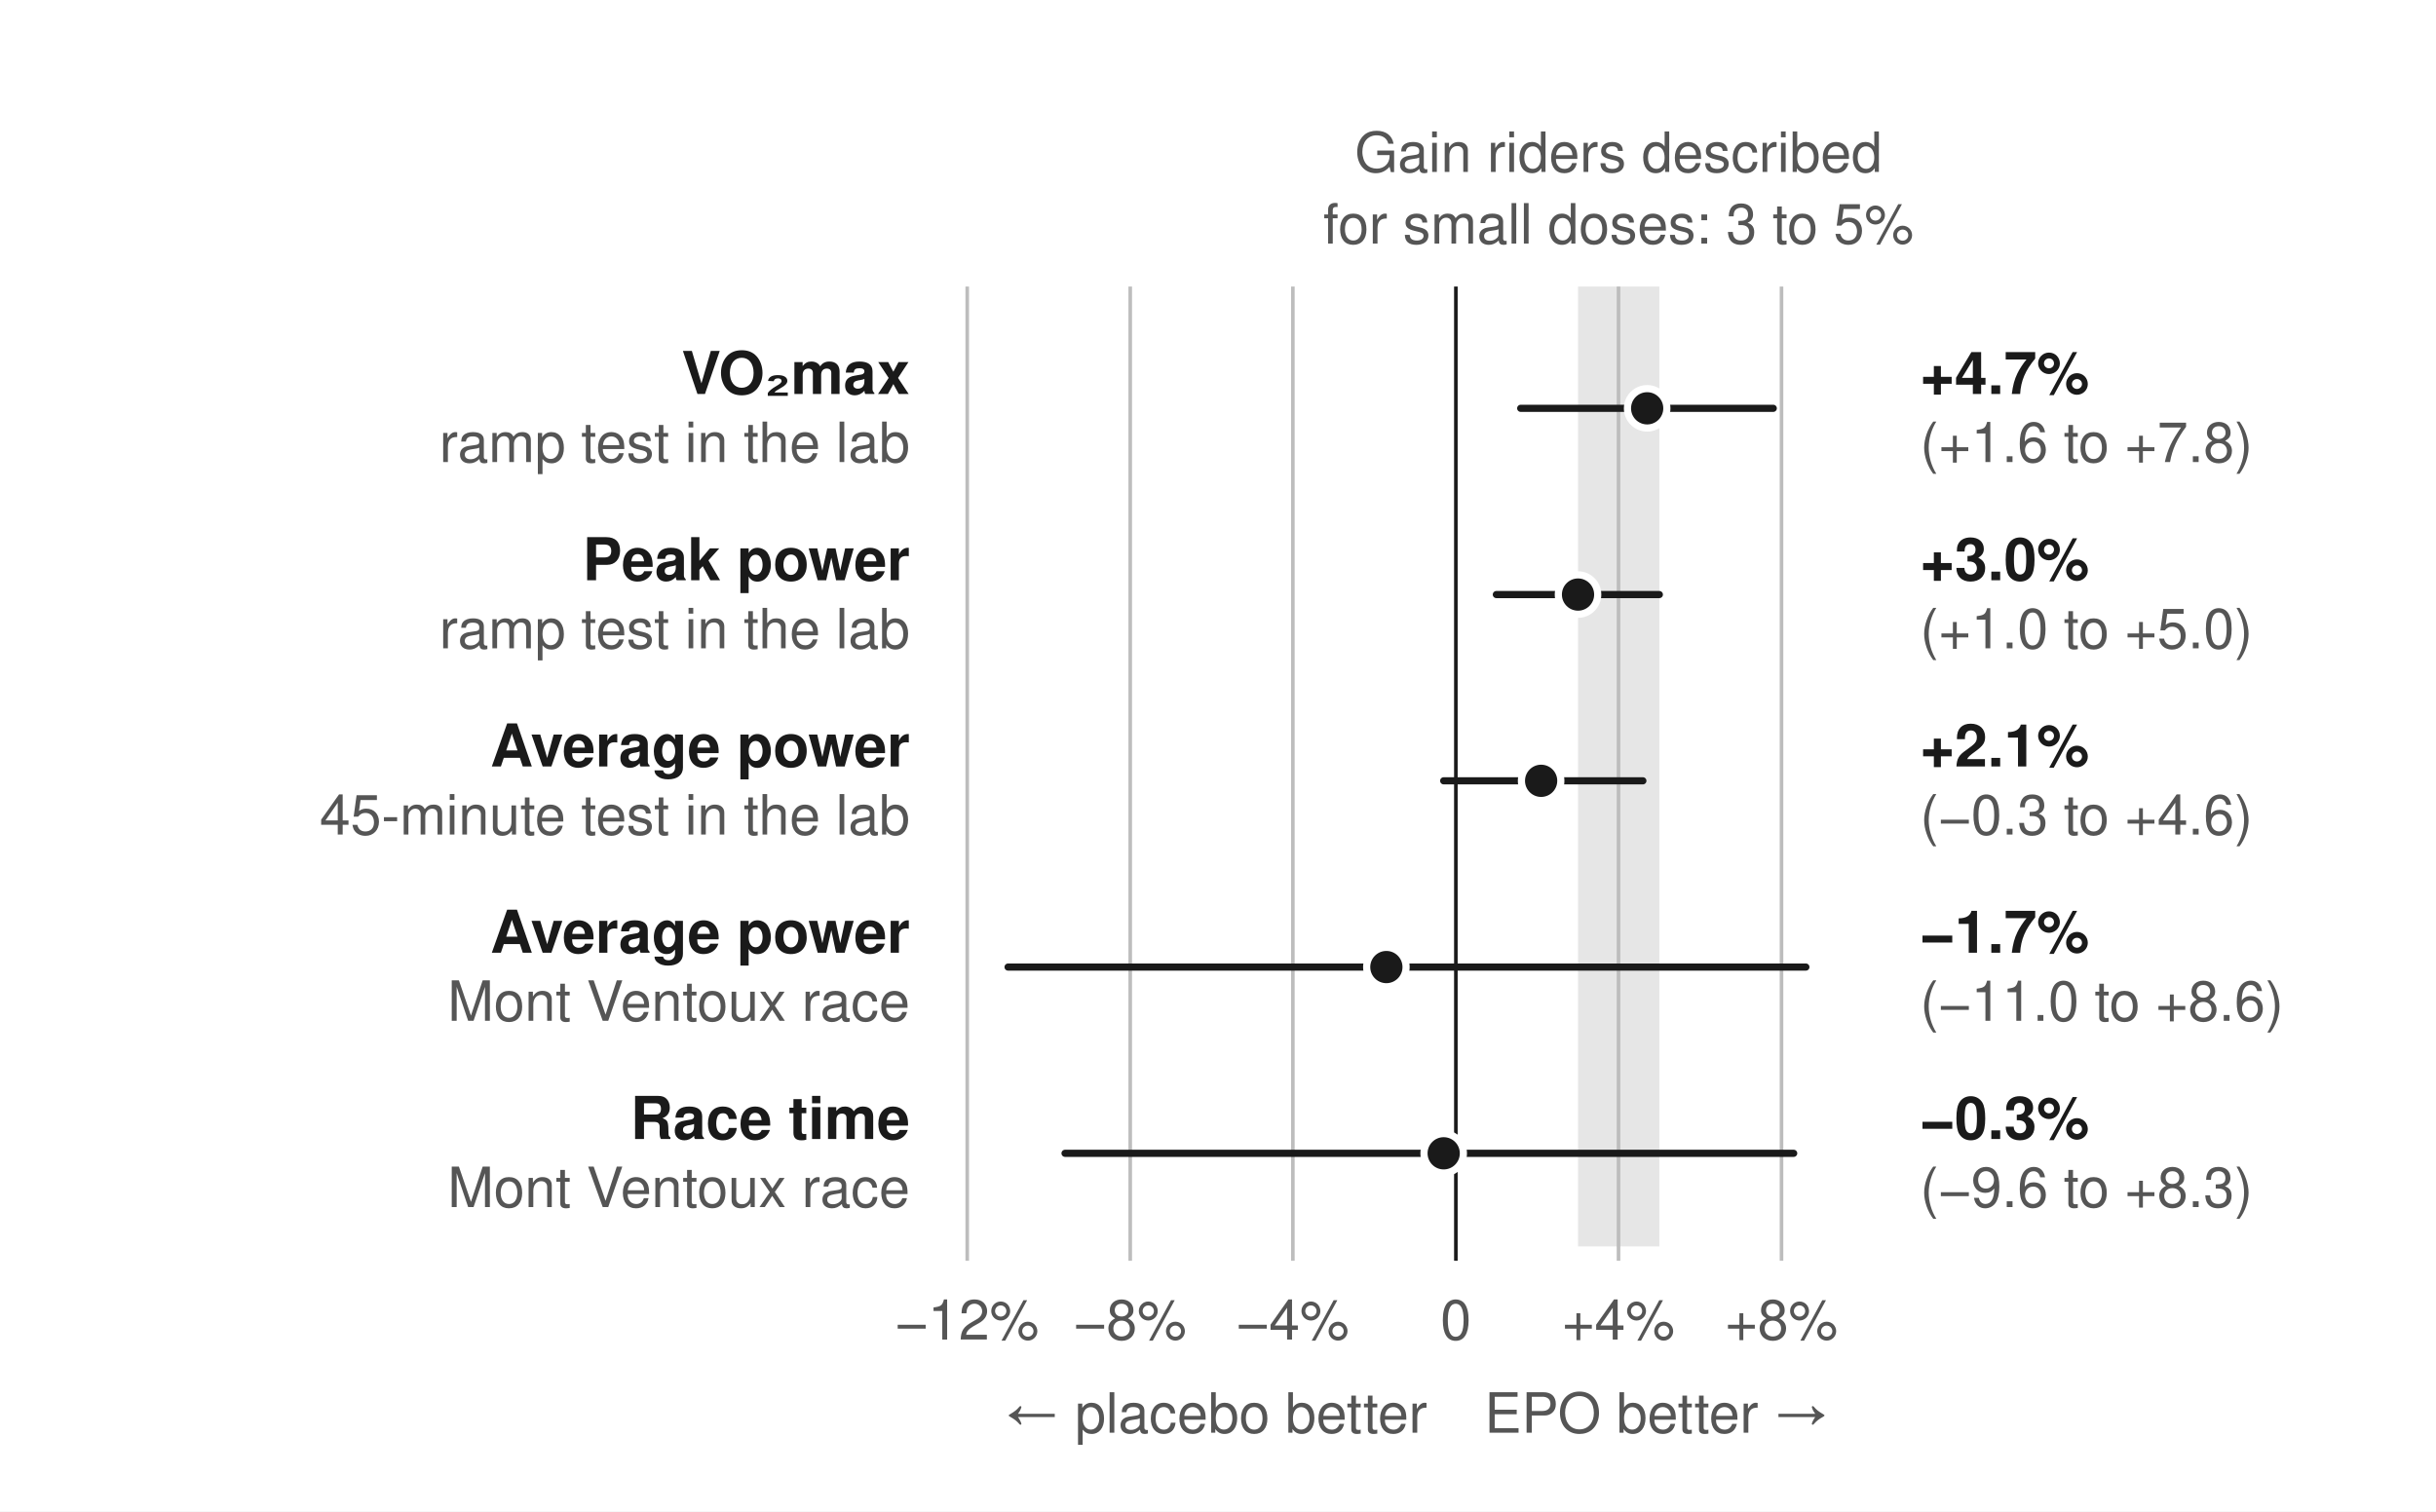
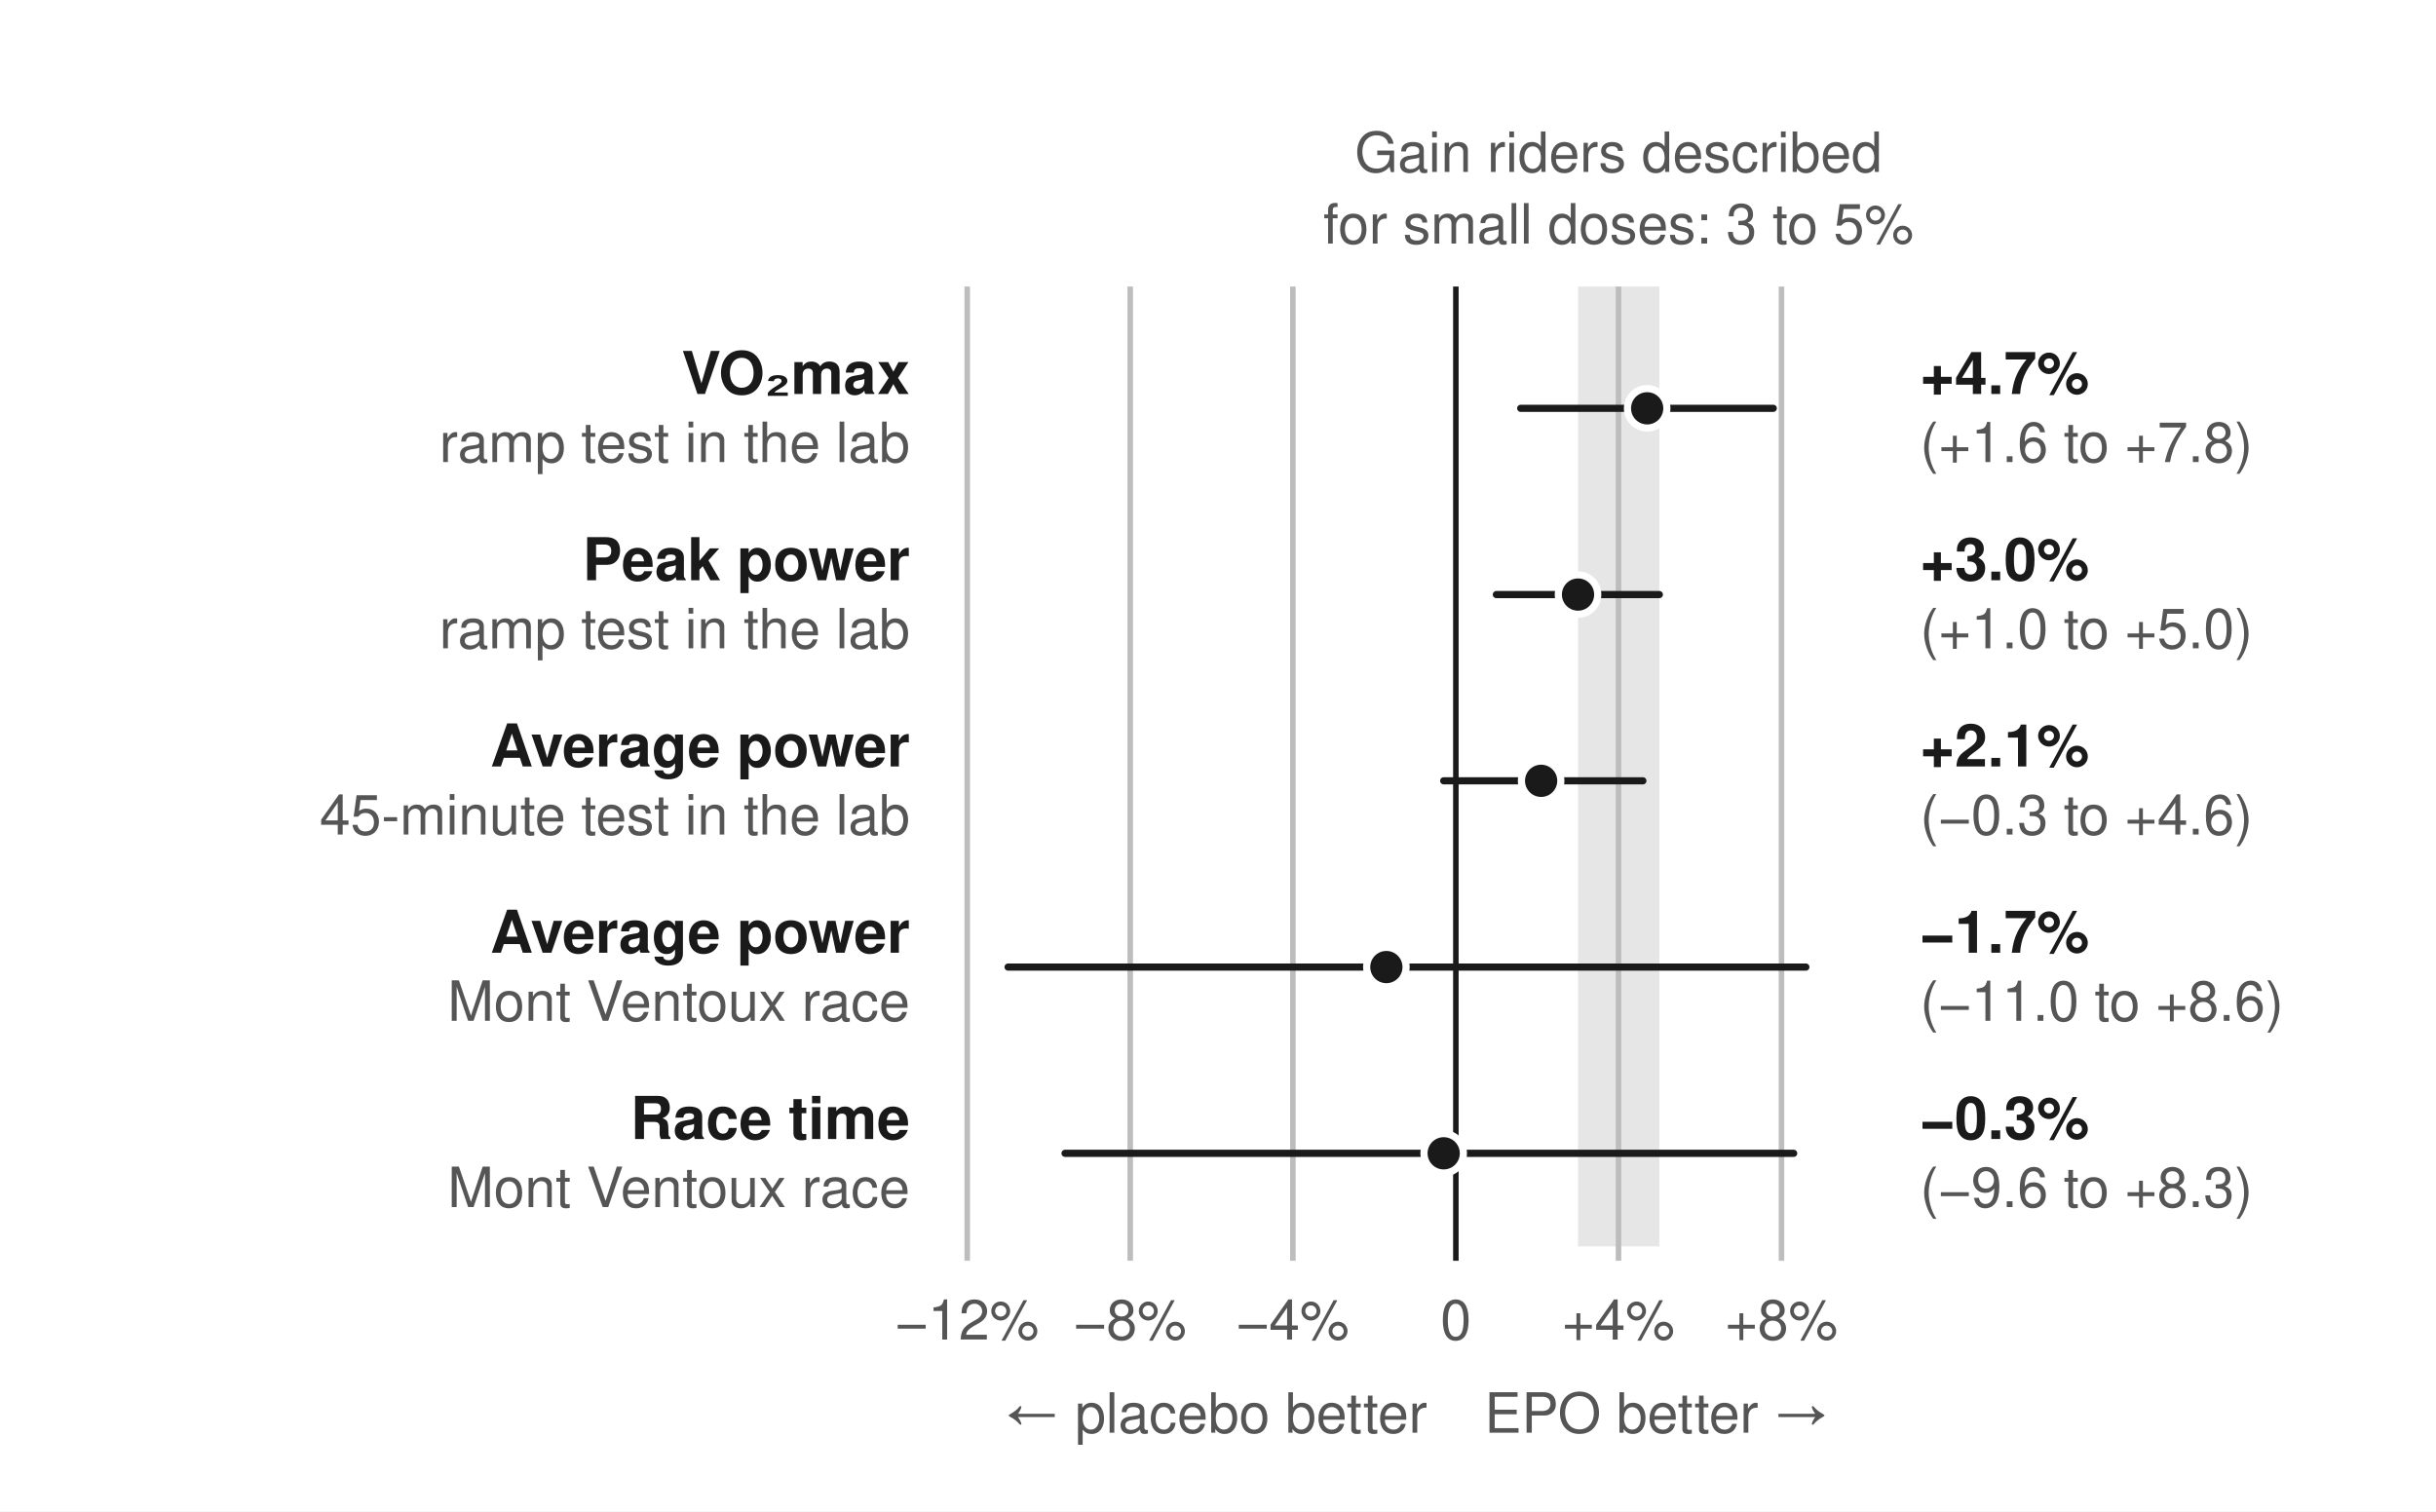
<svg xmlns="http://www.w3.org/2000/svg" viewBox="0 0 680 422" width="680" height="422" role="img" aria-label="Advantage to the EPO group on five measures, with 95% confidence intervals">
  <rect width="680" height="422" fill="#ffffff" />
  <rect x="440.5" y="80" width="22.7" height="268" fill="#e6e6e6" />
  <text x="451.8" y="48.0" font-family="IBM Plex Sans, Helvetica, Arial, sans-serif" font-size="15.5" fill="#555555" text-anchor="middle" font-weight="400">Gain riders described</text>
  <text x="451.8" y="68.0" font-family="IBM Plex Sans, Helvetica, Arial, sans-serif" font-size="15.5" fill="#555555" text-anchor="middle" font-weight="400">for small doses: 3 to 5%</text>
-   <line x1="270.0" y1="80" x2="270.0" y2="352" stroke="#bdbdbd" stroke-width="1" />
+   <line x1="270.0" y1="80" x2="270.0" y2="352" stroke="#bdbdbd" stroke-width="1.54" />
  <text x="270.0" y="374.0" font-family="IBM Plex Sans, Helvetica, Arial, sans-serif" font-size="15.5" fill="#555555" text-anchor="middle" font-weight="400">−12%</text>
-   <line x1="315.5" y1="80" x2="315.5" y2="352" stroke="#bdbdbd" stroke-width="1" />
+   <line x1="315.5" y1="80" x2="315.5" y2="352" stroke="#bdbdbd" stroke-width="1.54" />
  <text x="315.5" y="374.0" font-family="IBM Plex Sans, Helvetica, Arial, sans-serif" font-size="15.5" fill="#555555" text-anchor="middle" font-weight="400">−8%</text>
-   <line x1="360.9" y1="80" x2="360.9" y2="352" stroke="#bdbdbd" stroke-width="1" />
+   <line x1="360.9" y1="80" x2="360.9" y2="352" stroke="#bdbdbd" stroke-width="1.54" />
  <text x="360.9" y="374.0" font-family="IBM Plex Sans, Helvetica, Arial, sans-serif" font-size="15.5" fill="#555555" text-anchor="middle" font-weight="400">−4%</text>
  <line x1="406.4" y1="80" x2="406.4" y2="352" stroke="#bdbdbd" stroke-width="0" />
  <text x="406.4" y="374.0" font-family="IBM Plex Sans, Helvetica, Arial, sans-serif" font-size="15.5" fill="#555555" text-anchor="middle" font-weight="400">0</text>
-   <line x1="451.8" y1="80" x2="451.8" y2="352" stroke="#bdbdbd" stroke-width="1" />
+   <line x1="451.8" y1="80" x2="451.8" y2="352" stroke="#bdbdbd" stroke-width="1.54" />
  <text x="451.8" y="374.0" font-family="IBM Plex Sans, Helvetica, Arial, sans-serif" font-size="15.5" fill="#555555" text-anchor="middle" font-weight="400">+4%</text>
-   <line x1="497.3" y1="80" x2="497.3" y2="352" stroke="#bdbdbd" stroke-width="1" />
+   <line x1="497.3" y1="80" x2="497.3" y2="352" stroke="#bdbdbd" stroke-width="1.54" />
  <text x="497.3" y="374.0" font-family="IBM Plex Sans, Helvetica, Arial, sans-serif" font-size="15.5" fill="#555555" text-anchor="middle" font-weight="400">+8%</text>
-   <line x1="406.4" y1="80" x2="406.4" y2="352" stroke="#1a1a1a" stroke-width="1" />
+   <line x1="406.4" y1="80" x2="406.4" y2="352" stroke="#1a1a1a" stroke-width="1.54" />
  <text x="398.4" y="400.0" font-family="IBM Plex Sans, Helvetica, Arial, sans-serif" font-size="15.5" fill="#555555" text-anchor="end" font-weight="400">← placebo better</text>
  <text x="414.4" y="400.0" font-family="IBM Plex Sans, Helvetica, Arial, sans-serif" font-size="15.5" fill="#555555" text-anchor="start" font-weight="400">EPO better →</text>
  <text x="254.0" y="110.0" font-family="IBM Plex Sans, Helvetica, Arial, sans-serif" font-size="16.5" fill="#1a1a1a" text-anchor="end" font-weight="600">VO₂max</text>
  <text x="254.0" y="129.0" font-family="IBM Plex Sans, Helvetica, Arial, sans-serif" font-size="15.5" fill="#555555" text-anchor="end" font-weight="400">ramp test in the lab</text>
-   <line x1="424.5" y1="114.0" x2="495.0" y2="114.0" stroke="#1a1a1a" stroke-width="2" stroke-linecap="round" />
-   <circle cx="459.8" cy="114.0" r="5.5" fill="#1a1a1a" stroke="#ffffff" stroke-width="2" />
+   <line x1="424.5" y1="114.0" x2="495.0" y2="114.0" stroke="#1a1a1a" stroke-width="2.00" stroke-linecap="round" />
+   <circle cx="459.8" cy="114.0" r="5.5" fill="#1a1a1a" stroke="#ffffff" stroke-width="2.00" />
  <text x="536.0" y="110.0" font-family="IBM Plex Sans, Helvetica, Arial, sans-serif" font-size="16.5" fill="#1a1a1a" text-anchor="start" font-weight="600">+4.7%</text>
  <text x="536.0" y="129.0" font-family="IBM Plex Sans, Helvetica, Arial, sans-serif" font-size="15.5" fill="#555555" text-anchor="start" font-weight="400">(+1.6 to +7.8)</text>
  <text x="254.0" y="162.0" font-family="IBM Plex Sans, Helvetica, Arial, sans-serif" font-size="16.5" fill="#1a1a1a" text-anchor="end" font-weight="600">Peak power</text>
  <text x="254.0" y="181.0" font-family="IBM Plex Sans, Helvetica, Arial, sans-serif" font-size="15.5" fill="#555555" text-anchor="end" font-weight="400">ramp test in the lab</text>
-   <line x1="417.7" y1="166.0" x2="463.2" y2="166.0" stroke="#1a1a1a" stroke-width="2" stroke-linecap="round" />
-   <circle cx="440.5" cy="166.0" r="5.5" fill="#1a1a1a" stroke="#ffffff" stroke-width="2" />
+   <line x1="417.7" y1="166.0" x2="463.2" y2="166.0" stroke="#1a1a1a" stroke-width="2.00" stroke-linecap="round" />
+   <circle cx="440.5" cy="166.0" r="5.5" fill="#1a1a1a" stroke="#ffffff" stroke-width="2.00" />
  <text x="536.0" y="162.0" font-family="IBM Plex Sans, Helvetica, Arial, sans-serif" font-size="16.5" fill="#1a1a1a" text-anchor="start" font-weight="600">+3.0%</text>
  <text x="536.0" y="181.0" font-family="IBM Plex Sans, Helvetica, Arial, sans-serif" font-size="15.5" fill="#555555" text-anchor="start" font-weight="400">(+1.0 to +5.0)</text>
  <text x="254.0" y="214.0" font-family="IBM Plex Sans, Helvetica, Arial, sans-serif" font-size="16.5" fill="#1a1a1a" text-anchor="end" font-weight="600">Average power</text>
  <text x="254.0" y="233.0" font-family="IBM Plex Sans, Helvetica, Arial, sans-serif" font-size="15.5" fill="#555555" text-anchor="end" font-weight="400">45-minute test in the lab</text>
-   <line x1="403.0" y1="218.0" x2="458.6" y2="218.0" stroke="#1a1a1a" stroke-width="2" stroke-linecap="round" />
-   <circle cx="430.2" cy="218.0" r="5.5" fill="#1a1a1a" stroke="#ffffff" stroke-width="2" />
+   <line x1="403.0" y1="218.0" x2="458.6" y2="218.0" stroke="#1a1a1a" stroke-width="2.00" stroke-linecap="round" />
+   <circle cx="430.2" cy="218.0" r="5.5" fill="#1a1a1a" stroke="#ffffff" stroke-width="2.00" />
  <text x="536.0" y="214.0" font-family="IBM Plex Sans, Helvetica, Arial, sans-serif" font-size="16.5" fill="#1a1a1a" text-anchor="start" font-weight="600">+2.1%</text>
  <text x="536.0" y="233.0" font-family="IBM Plex Sans, Helvetica, Arial, sans-serif" font-size="15.5" fill="#555555" text-anchor="start" font-weight="400">(−0.3 to +4.6)</text>
  <text x="254.0" y="266.0" font-family="IBM Plex Sans, Helvetica, Arial, sans-serif" font-size="16.5" fill="#1a1a1a" text-anchor="end" font-weight="600">Average power</text>
  <text x="254.0" y="285.0" font-family="IBM Plex Sans, Helvetica, Arial, sans-serif" font-size="15.5" fill="#555555" text-anchor="end" font-weight="400">Mont Ventoux race</text>
-   <line x1="281.4" y1="270.0" x2="504.1" y2="270.0" stroke="#1a1a1a" stroke-width="2" stroke-linecap="round" />
-   <circle cx="387.0" cy="270.0" r="5.5" fill="#1a1a1a" stroke="#ffffff" stroke-width="2" />
+   <line x1="281.4" y1="270.0" x2="504.1" y2="270.0" stroke="#1a1a1a" stroke-width="2.00" stroke-linecap="round" />
+   <circle cx="387.0" cy="270.0" r="5.5" fill="#1a1a1a" stroke="#ffffff" stroke-width="2.00" />
  <text x="536.0" y="266.0" font-family="IBM Plex Sans, Helvetica, Arial, sans-serif" font-size="16.5" fill="#1a1a1a" text-anchor="start" font-weight="600">−1.7%</text>
  <text x="536.0" y="285.0" font-family="IBM Plex Sans, Helvetica, Arial, sans-serif" font-size="15.5" fill="#555555" text-anchor="start" font-weight="400">(−11.0 to +8.6)</text>
  <text x="254.0" y="318.0" font-family="IBM Plex Sans, Helvetica, Arial, sans-serif" font-size="16.5" fill="#1a1a1a" text-anchor="end" font-weight="600">Race time</text>
  <text x="254.0" y="337.0" font-family="IBM Plex Sans, Helvetica, Arial, sans-serif" font-size="15.5" fill="#555555" text-anchor="end" font-weight="400">Mont Ventoux race</text>
-   <line x1="297.3" y1="322.0" x2="500.7" y2="322.0" stroke="#1a1a1a" stroke-width="2" stroke-linecap="round" />
-   <circle cx="403.0" cy="322.0" r="5.5" fill="#1a1a1a" stroke="#ffffff" stroke-width="2" />
+   <line x1="297.3" y1="322.0" x2="500.7" y2="322.0" stroke="#1a1a1a" stroke-width="2.00" stroke-linecap="round" />
+   <circle cx="403.0" cy="322.0" r="5.5" fill="#1a1a1a" stroke="#ffffff" stroke-width="2.00" />
  <text x="536.0" y="318.0" font-family="IBM Plex Sans, Helvetica, Arial, sans-serif" font-size="16.5" fill="#1a1a1a" text-anchor="start" font-weight="600">−0.3%</text>
  <text x="536.0" y="337.0" font-family="IBM Plex Sans, Helvetica, Arial, sans-serif" font-size="15.5" fill="#555555" text-anchor="start" font-weight="400">(−9.6 to +8.3)</text>
</svg>
